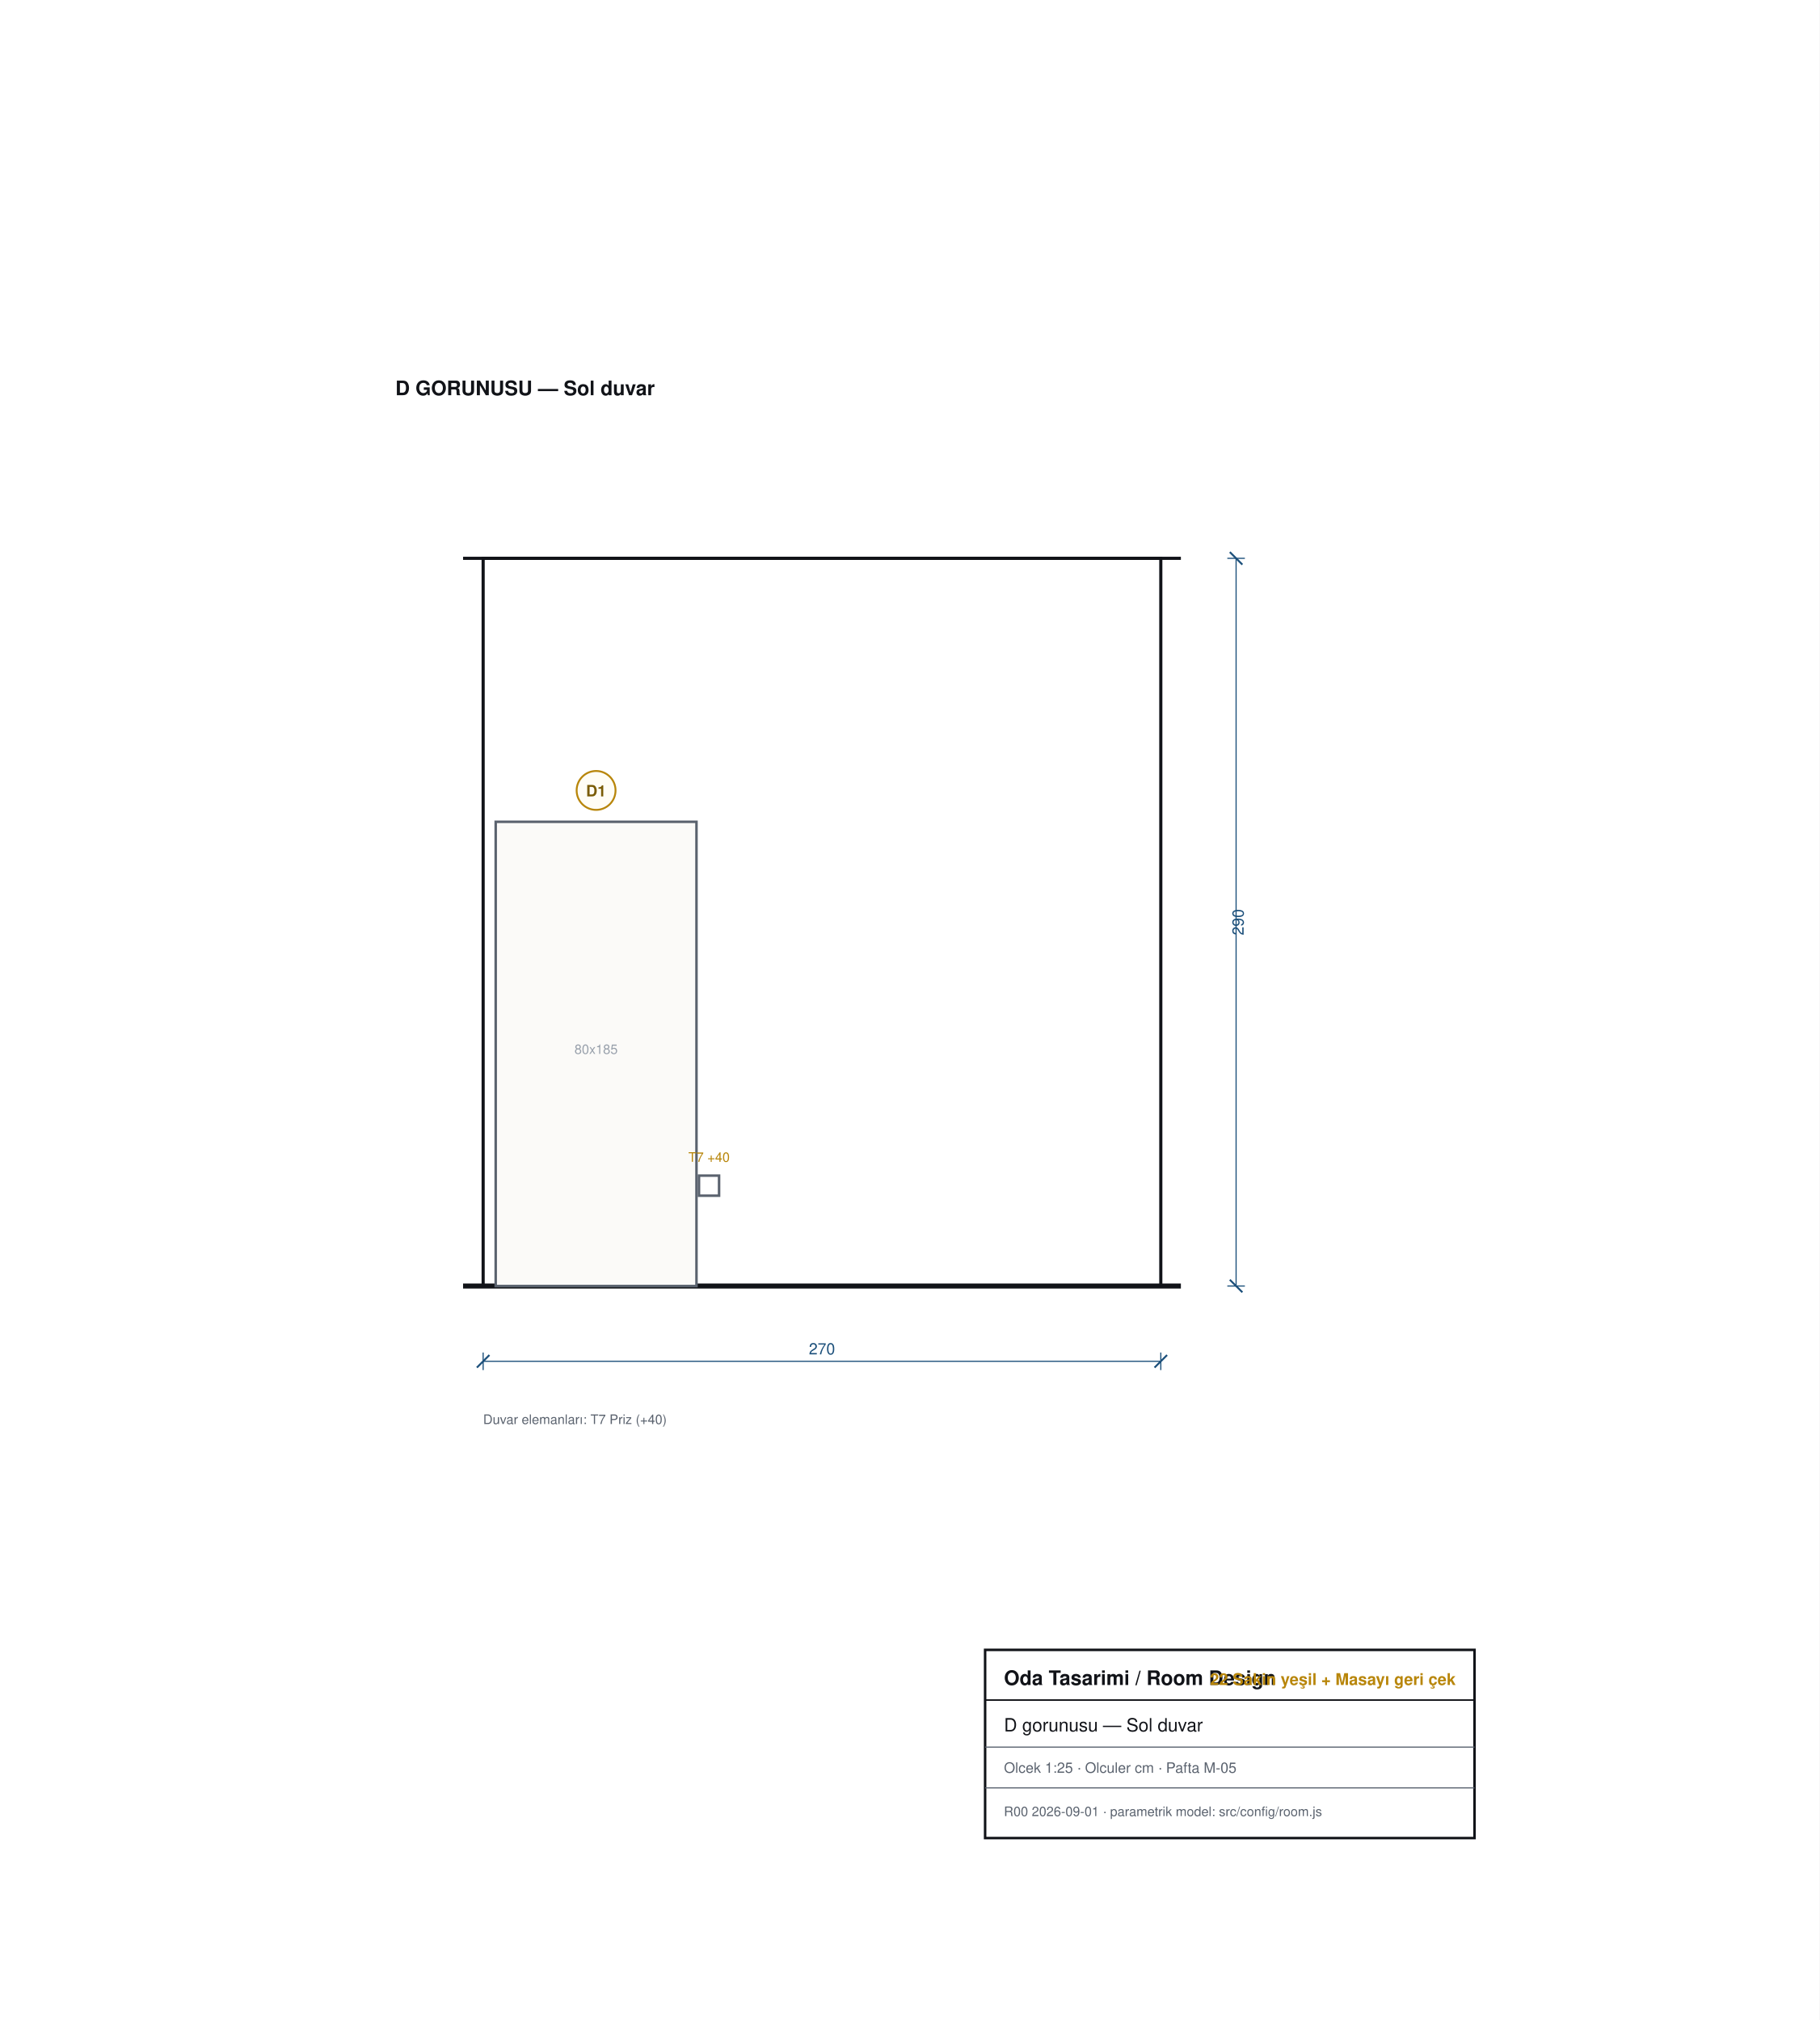
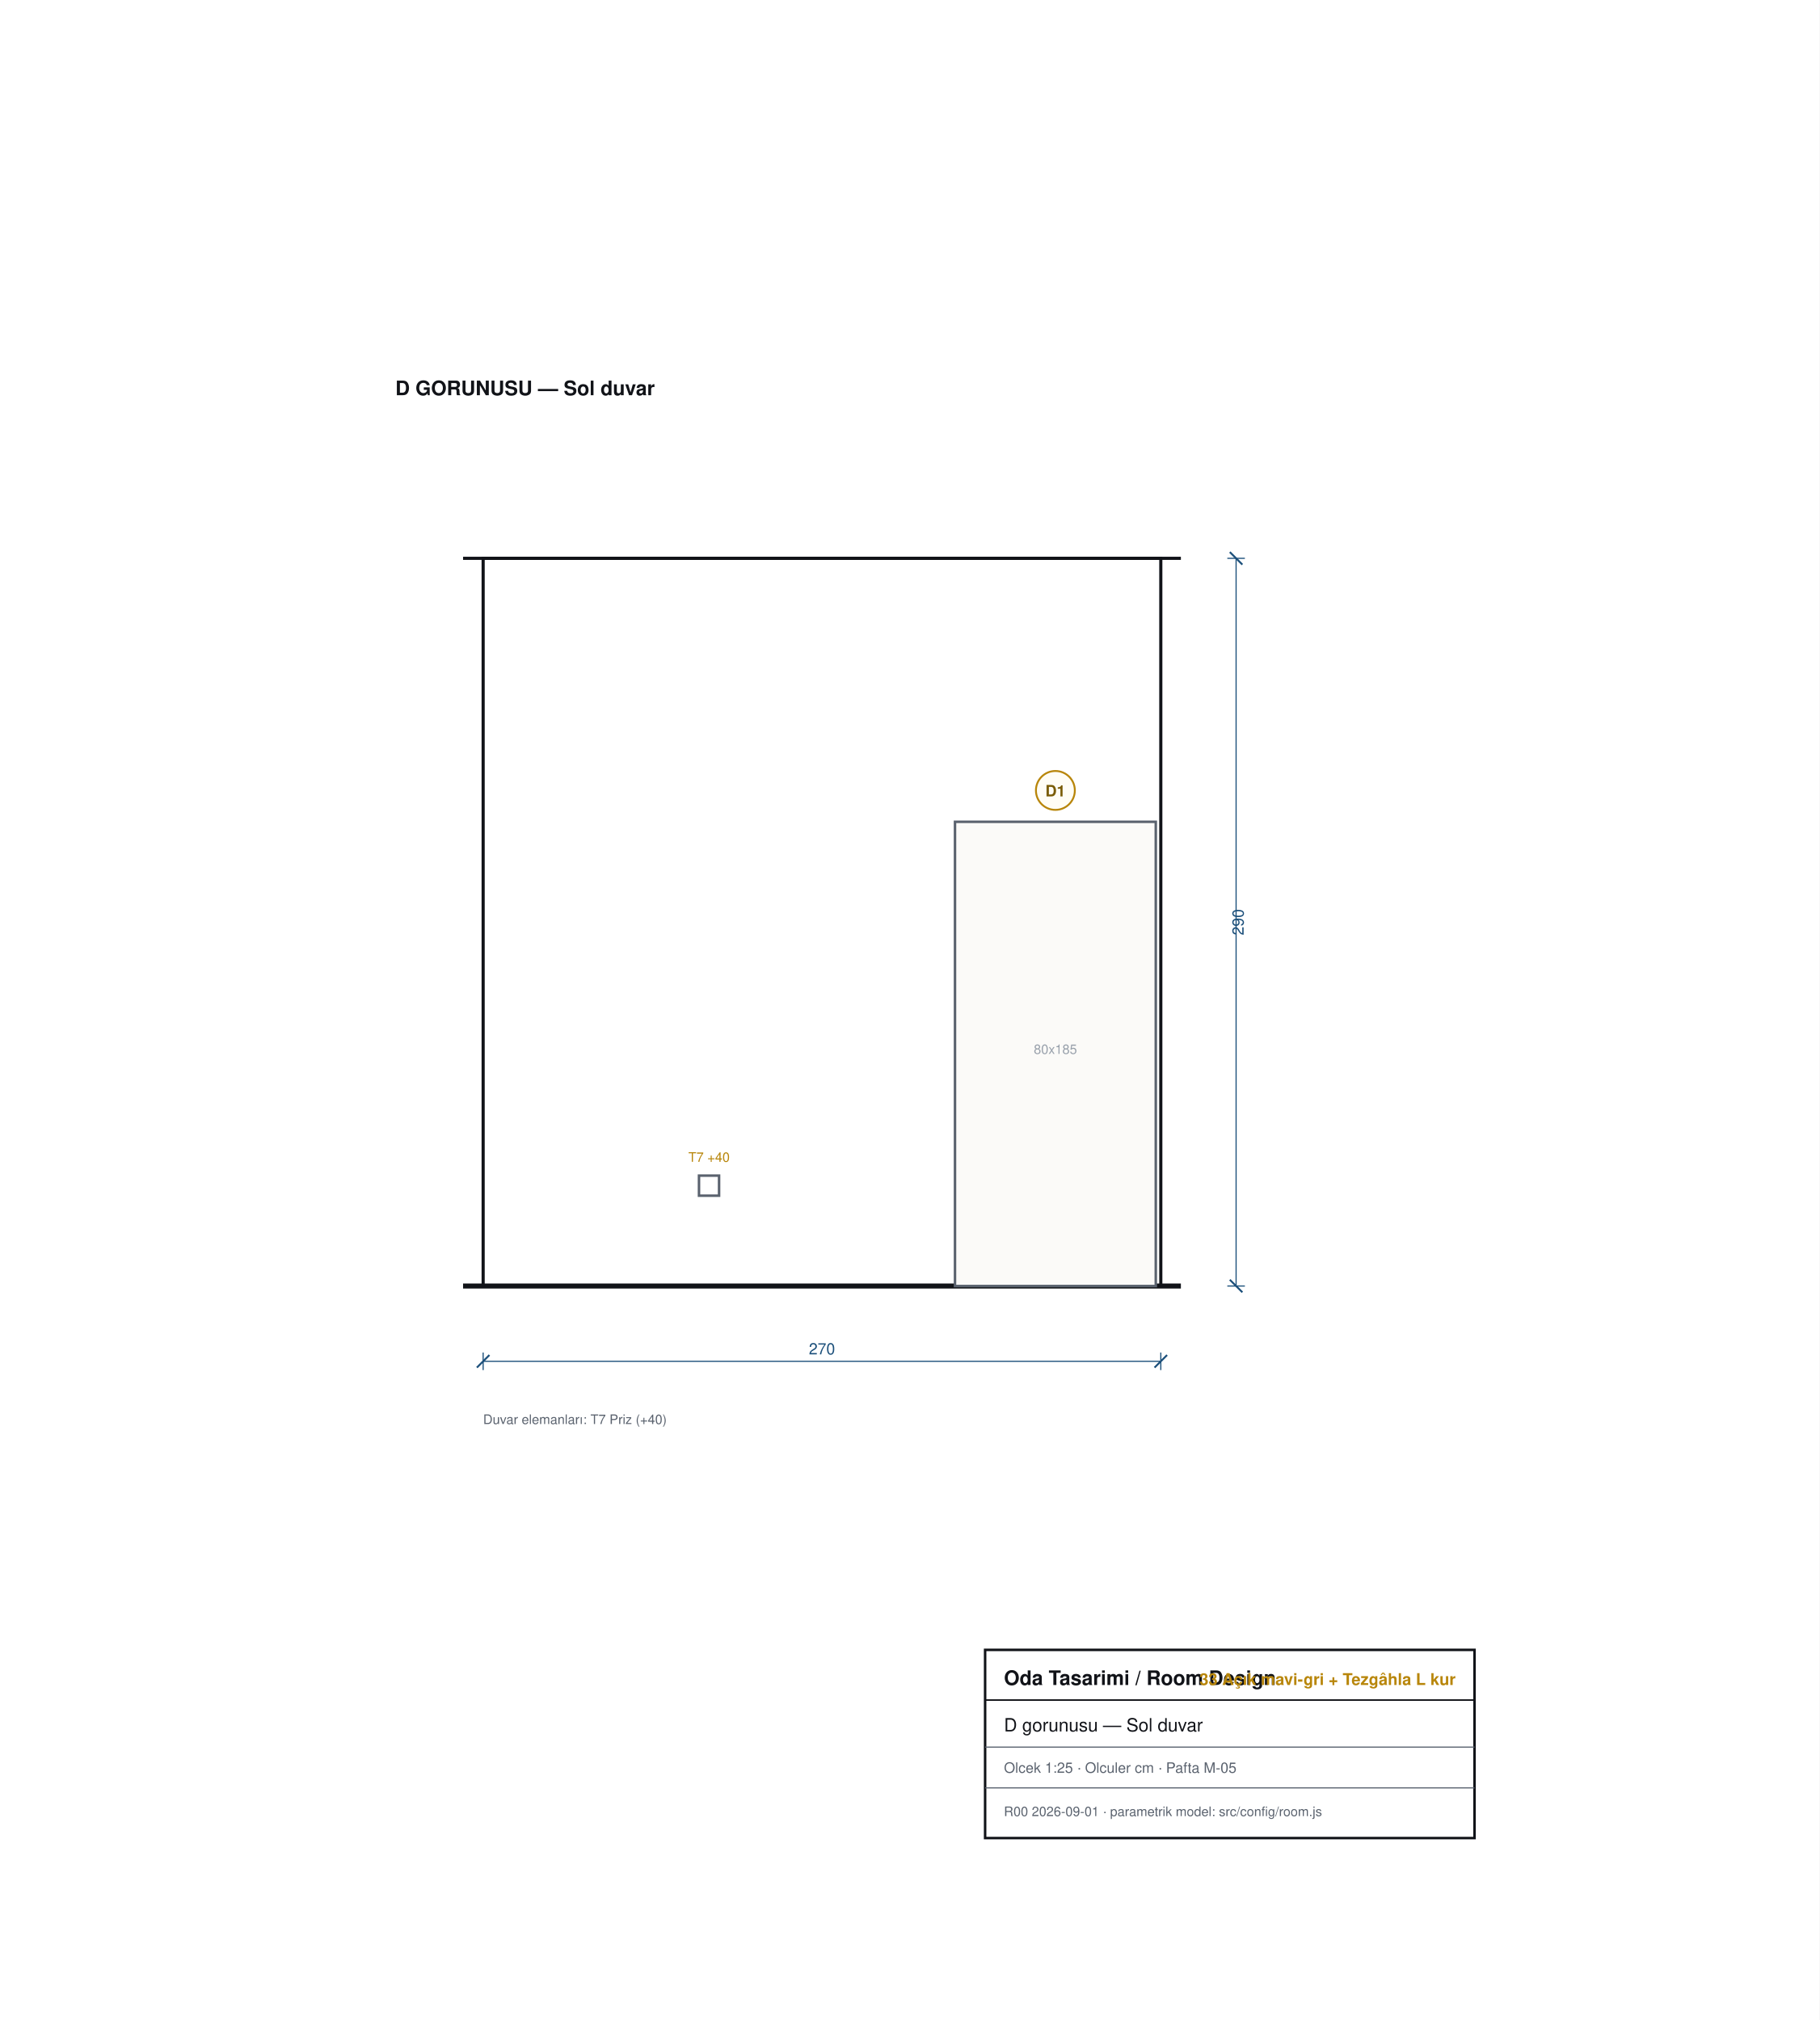
<svg xmlns="http://www.w3.org/2000/svg" width="290mm" height="322mm" viewBox="0 0 290 322" font-family="Helvetica,Arial,sans-serif">
  <rect width="290" height="322" fill="#ffffff" />
  <rect x="77.00" y="89.00" width="108.00" height="116.00" fill="#ffffff" stroke="#111318" stroke-width="0.5" />
  <line x1="73.80" y1="205.00" x2="188.20" y2="205.00" stroke="#111318" stroke-width="0.8" />
  <line x1="73.80" y1="89.00" x2="188.20" y2="89.00" stroke="#111318" stroke-width="0.5" />
  <line x1="198.40" y1="89.00" x2="195.60" y2="89.00" stroke="#1b4f7a" stroke-width="0.18" />
  <line x1="198.40" y1="205.00" x2="195.60" y2="205.00" stroke="#1b4f7a" stroke-width="0.18" />
  <line x1="197.00" y1="89.00" x2="197.00" y2="205.00" stroke="#1b4f7a" stroke-width="0.18" />
  <line x1="196.00" y1="88.00" x2="198.00" y2="90.00" stroke="#1b4f7a" stroke-width="0.3" />
  <line x1="196.00" y1="204.00" x2="198.00" y2="206.00" stroke="#1b4f7a" stroke-width="0.3" />
  <text x="198.20" y="147.00" font-size="2.5" fill="#1b4f7a" text-anchor="middle" transform="rotate(-90 198.20 147.00)">290</text>
  <line x1="77.00" y1="215.60" x2="77.00" y2="218.40" stroke="#1b4f7a" stroke-width="0.18" />
  <line x1="185.00" y1="215.60" x2="185.00" y2="218.40" stroke="#1b4f7a" stroke-width="0.18" />
  <line x1="77.00" y1="217.00" x2="185.00" y2="217.00" stroke="#1b4f7a" stroke-width="0.18" />
  <line x1="76.00" y1="218.00" x2="78.00" y2="216.00" stroke="#1b4f7a" stroke-width="0.3" />
  <line x1="184.00" y1="218.00" x2="186.00" y2="216.00" stroke="#1b4f7a" stroke-width="0.3" />
  <text x="131.00" y="215.90" font-size="2.5" fill="#1b4f7a" text-anchor="middle">270</text>
-   <rect x="79.00" y="131.00" width="32.00" height="74.00" fill="#fbfaf8" stroke="#5a626e" stroke-width="0.4" />
-   <circle cx="95.00" cy="126.00" r="3.10" fill="#fffdf5" stroke="#b8860b" stroke-width="0.3" />
-   <text x="95.00" y="126.95" font-size="2.5" fill="#7a5c05" text-anchor="middle" font-weight="700">D1</text>
-   <text x="95.00" y="168.00" font-size="2.1" fill="#98a0ab" text-anchor="middle">80x185</text>
+   <rect x="152.20" y="131.00" width="32.00" height="74.00" fill="#fbfaf8" stroke="#5a626e" stroke-width="0.4" />
+   <circle cx="168.20" cy="126.00" r="3.10" fill="#fffdf5" stroke="#b8860b" stroke-width="0.3" />
+   <text x="168.20" y="126.95" font-size="2.5" fill="#7a5c05" text-anchor="middle" font-weight="700">D1</text>
+   <text x="168.20" y="168.00" font-size="2.1" fill="#98a0ab" text-anchor="middle">80x185</text>
  <rect x="111.40" y="187.40" width="3.20" height="3.20" fill="#ffffff" stroke="#5a626e" stroke-width="0.4" />
  <text x="113.00" y="185.20" font-size="2.1" fill="#b8860b" text-anchor="middle">T7  +40</text>
  <text x="77.00" y="227.00" font-size="2.1" fill="#5a626e" text-anchor="start">Duvar elemanları:  T7 Priz (+40)</text>
  <text x="63.00" y="63.00" font-size="3.2" fill="#111318" text-anchor="start" font-weight="700">D GORUNUSU — Sol duvar</text>
  <rect x="157.00" y="263.00" width="78.00" height="30.00" fill="#ffffff" stroke="#111318" stroke-width="0.4" />
  <line x1="157.00" y1="271.00" x2="235.00" y2="271.00" stroke="#111318" stroke-width="0.25" />
  <line x1="157.00" y1="278.50" x2="235.00" y2="278.50" stroke="#5a626e" stroke-width="0.18" />
  <line x1="157.00" y1="285.00" x2="235.00" y2="285.00" stroke="#5a626e" stroke-width="0.18" />
  <text x="160.00" y="268.60" font-size="3.2" fill="#111318" text-anchor="start" font-weight="700">Oda Tasarimi / Room Design</text>
  <text x="160.00" y="276.00" font-size="2.9" fill="#111318" text-anchor="start">D gorunusu — Sol duvar</text>
  <text x="160.00" y="282.60" font-size="2.3" fill="#5a626e" text-anchor="start">Olcek 1:25  ·  Olculer cm  ·  Pafta M-05</text>
-   <text x="232.00" y="268.60" font-size="2.6" fill="#b8860b" text-anchor="end" font-weight="700">22 Sakin yeşil + Masayı geri çek</text>
+   <text x="232.00" y="268.60" font-size="2.6" fill="#b8860b" text-anchor="end" font-weight="700">33 Açık mavi-gri + Tezgâhla L kur</text>
  <text x="160.00" y="289.50" font-size="2.1" fill="#5a626e" text-anchor="start">R00  2026-09-01  ·  parametrik model: src/config/room.js</text>
</svg>
